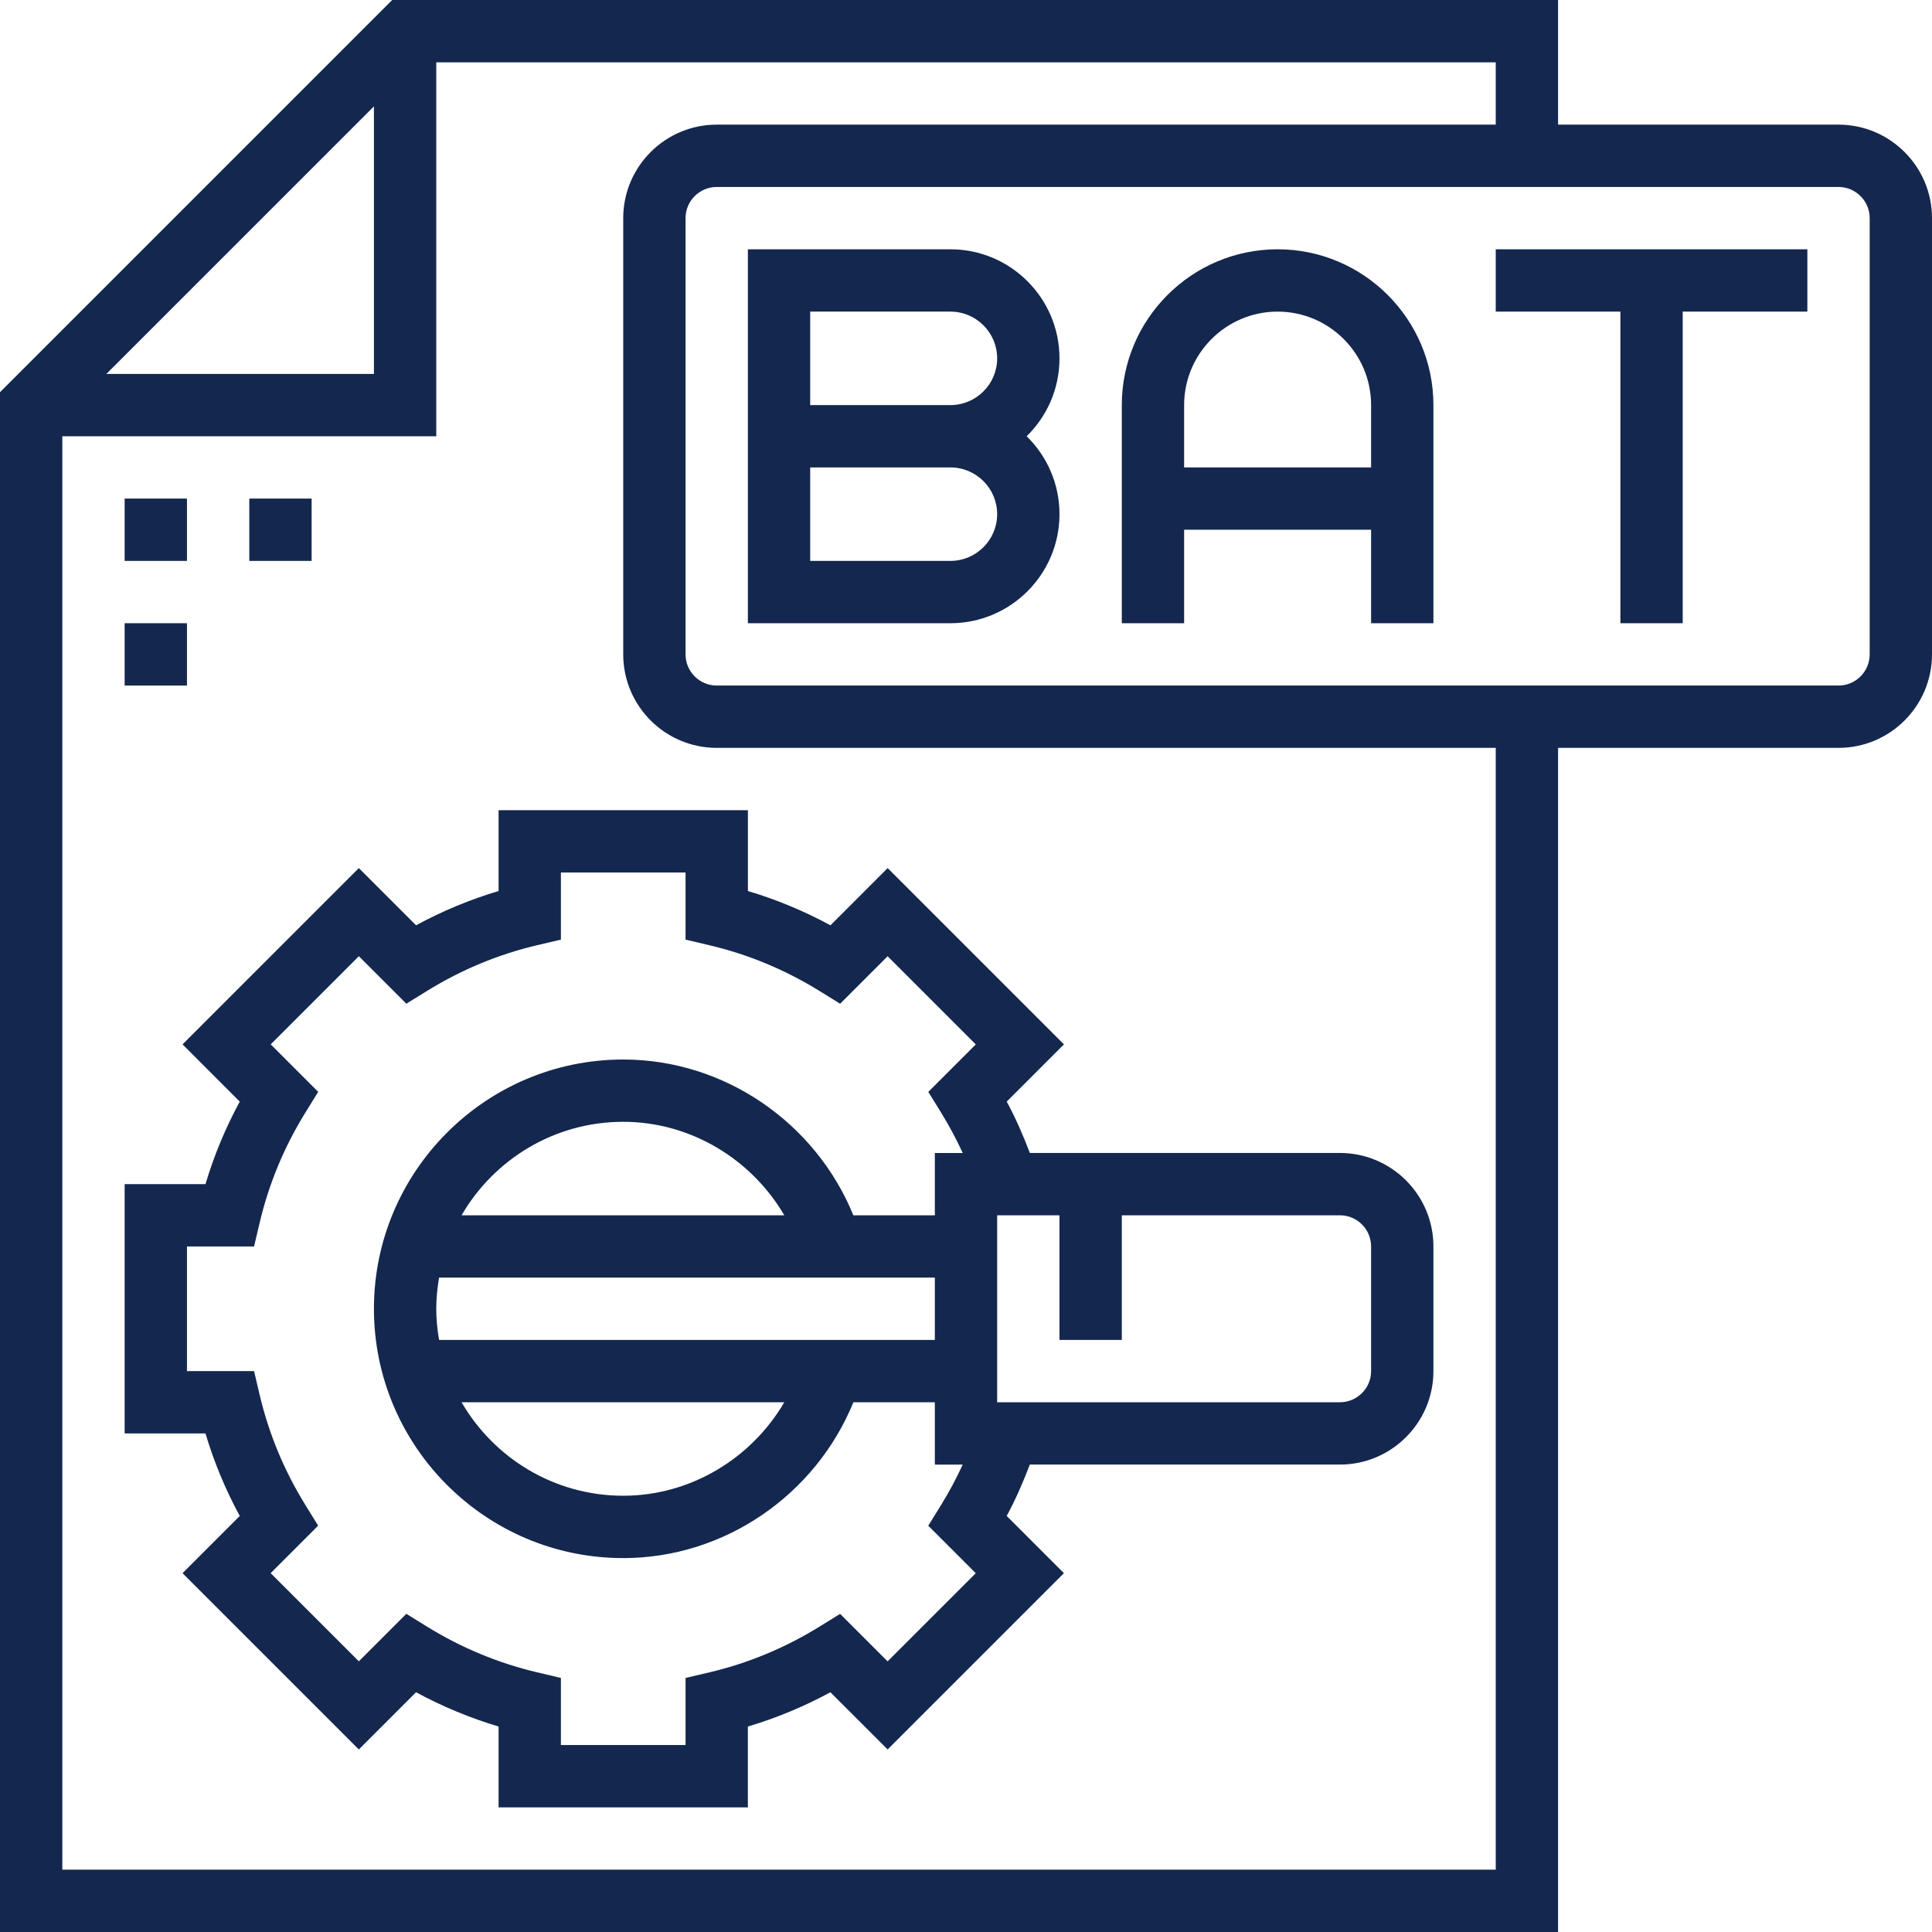
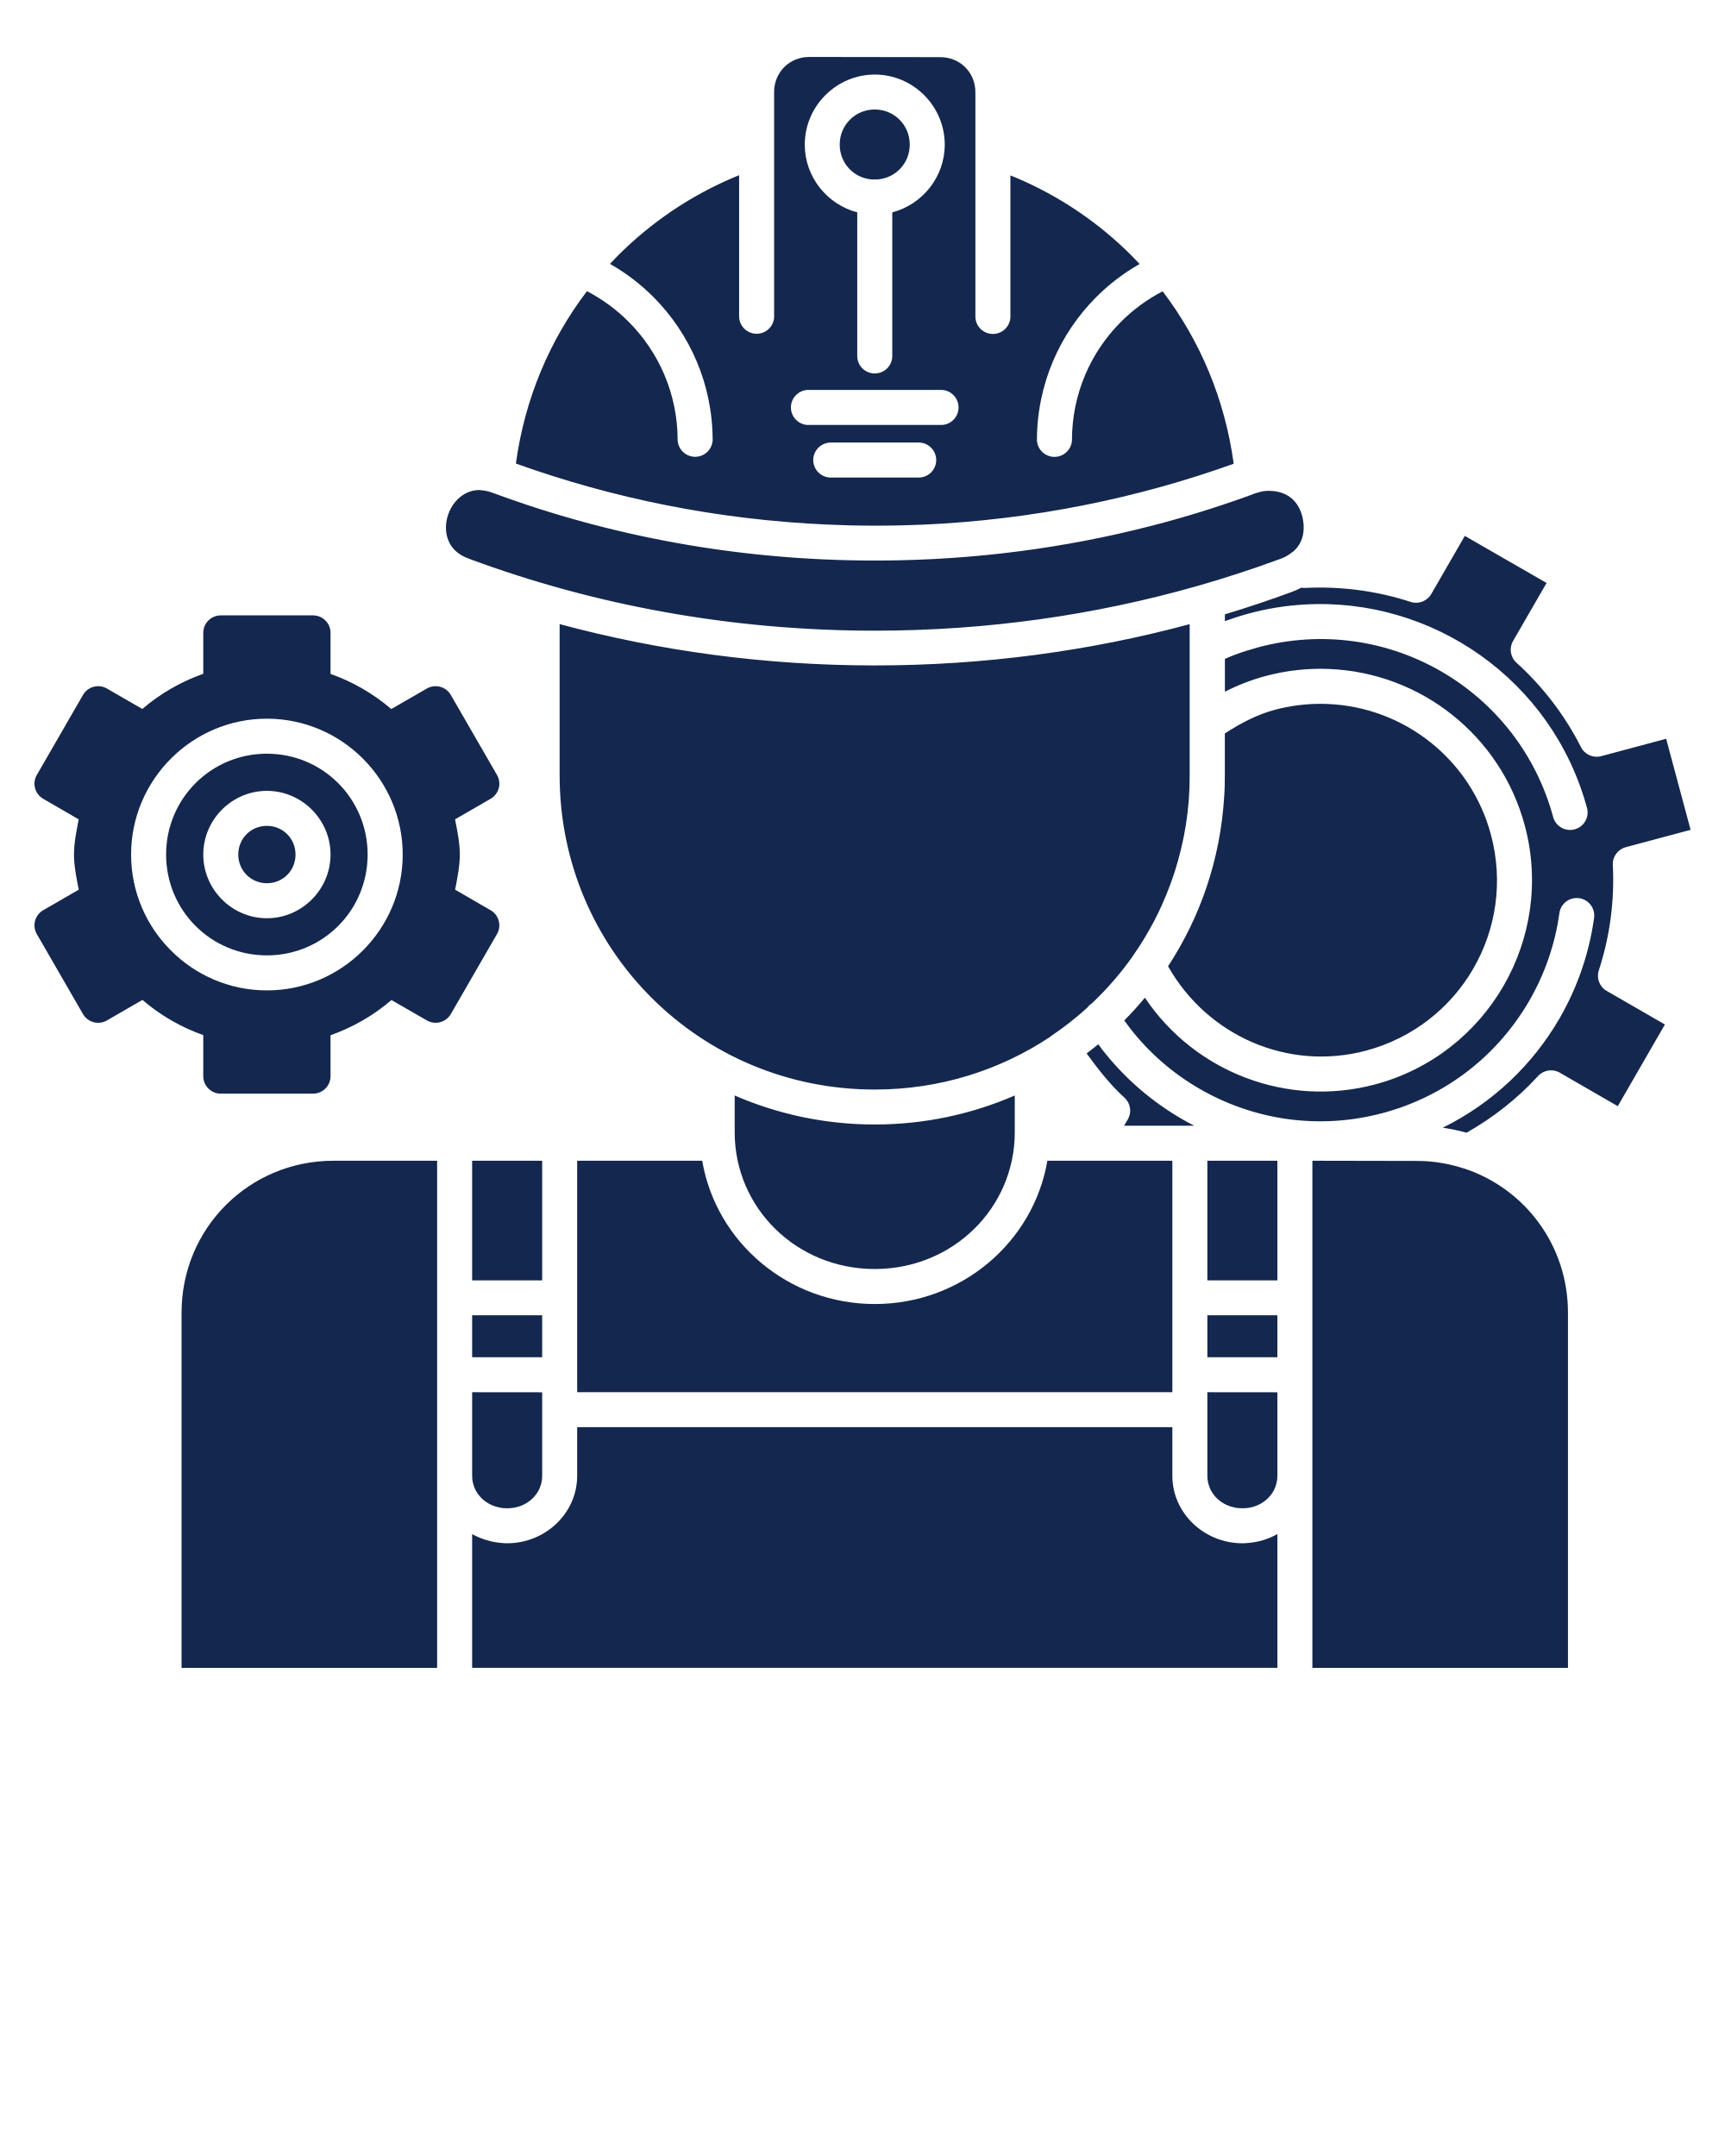
- <svg xmlns="http://www.w3.org/2000/svg" version="1.1" id="Layer_1" x="0px" y="0px" viewBox="0 0 496 496" style="enable-background:new 0 0 496 496; fill: #14274e;" xml:space="preserve">
-   <g>
-     <g>
-       <g>
-         <path d="M472,32h-72V0H100.688L0,100.688V496h400V192h72c13.232,0,24-10.768,24-24V56C496,42.768,485.232,32,472,32z M96,27.312     V96H27.312L96,27.312z M384,480H16V112h96V16h272v16H184c-13.232,0-24,10.768-24,24v112c0,13.232,10.768,24,24,24h200V480z      M480,168c0,4.408-3.592,8-8,8H184c-4.408,0-8-3.592-8-8V56c0-4.408,3.592-8,8-8h288c4.408,0,8,3.592,8,8V168z" />
-         <rect x="32" y="128" width="16" height="16" />
-         <rect x="64" y="128" width="16" height="16" />
-         <rect x="32" y="160" width="16" height="16" />
-         <path d="M244,64h-52v96h52c15.44,0,28-12.56,28-28c0-7.832-3.224-14.912-8.424-20c5.2-5.088,8.424-12.168,8.424-20     C272,76.56,259.44,64,244,64z M244,144h-36v-24h36c6.616,0,12,5.384,12,12C256,138.616,250.616,144,244,144z M244,104h-36V80h36     c6.616,0,12,5.384,12,12C256,98.616,250.616,104,244,104z" />
-         <path d="M328,64c-22.056,0-40,17.944-40,40v56h16v-24h48v24h16v-56C368,81.944,350.056,64,328,64z M352,120h-48v-16     c0-13.232,10.768-24,24-24s24,10.768,24,24V120z" />
-         <polygon points="384,80 416,80 416,160 432,160 432,80 464,80 464,64 384,64    " />
-         <path d="M128,208v20.752c-7.336,2.184-14.432,5.136-21.192,8.8L92.12,222.864L46.864,268.12l14.688,14.688     c-3.664,6.76-6.608,13.848-8.8,21.192H32v64h20.752c2.184,7.344,5.136,14.432,8.8,21.192L46.864,403.88l45.256,45.256     l14.688-14.688c6.76,3.664,13.856,6.608,21.192,8.8V464h64v-20.752c7.344-2.184,14.432-5.136,21.192-8.8l14.688,14.688     l45.256-45.256l-14.688-14.688c2.304-4.256,4.216-8.688,5.944-13.192H344c13.232,0,24-10.768,24-24v-32c0-13.232-10.768-24-24-24     h-79.6c-1.728-4.504-3.648-8.944-5.944-13.192l14.688-14.688l-45.256-45.256L213.2,237.552c-6.76-3.664-13.848-6.608-21.192-8.8     V208H128z M256,312h16v32h16v-32h56c4.408,0,8,3.592,8,8v32c0,4.408-3.592,8-8,8h-88V312z M210.304,254.36l5.384,3.328     l12.192-12.192l22.632,22.632L238.32,280.32l3.328,5.384c2.048,3.32,3.88,6.768,5.512,10.304H240v16h-20.912     c-9.704-23.768-33.072-40-59.088-40c-35.288,0-64,28.712-64,64c0,35.288,28.712,64,64,64c26.016,0,49.384-16.232,59.088-40H240     v16h7.152c-1.624,3.536-3.456,6.984-5.512,10.304l-3.328,5.384l12.192,12.192l-22.632,22.632l-12.192-12.192l-5.384,3.328     c-8.744,5.4-18.216,9.336-28.144,11.68l-6.152,1.44V448h-32v-17.224l-6.16-1.456c-9.928-2.344-19.4-6.28-28.144-11.68     l-5.384-3.328L92.12,426.504l-22.632-22.632L81.68,391.68l-3.328-5.384c-5.4-8.744-9.336-18.216-11.68-28.144L65.224,352H48v-32     h17.224l1.456-6.16c2.344-9.928,6.28-19.4,11.68-28.144l3.328-5.384L69.496,268.12l22.632-22.632l12.192,12.192l5.384-3.328     c8.744-5.4,18.216-9.336,28.144-11.68l6.152-1.448V224h32v17.224l6.16,1.456C192.088,245.024,201.56,248.96,210.304,254.36z      M112.72,344c-0.44-2.608-0.72-5.272-0.72-8c0-2.728,0.28-5.392,0.72-8H240v16H112.72z M201.352,360     c-8.464,14.48-24.128,24-41.352,24c-17.72,0-33.192-9.68-41.504-24H201.352z M118.496,312c8.312-14.32,23.784-24,41.504-24     c17.224,0,32.888,9.52,41.352,24H118.496z" />
-       </g>
-     </g>
+ <svg xmlns="http://www.w3.org/2000/svg" style="fill: #" viewBox="0 0 26.458 33.073" version="1.1" x="0px" y="0px">
+   <g transform="translate(131.0298,-196.7083)">
+     <path d="m -118.619,197.582 v 0 c -0.302,0 -0.537,0.235 -0.537,0.538 v 3.424 a 0.269,0.268 0 1 1 -0.537,0 v -2.148 c -0.029,0.013 -0.059,0.023 -0.087,0.036 -0.666,0.282 -1.266,0.691 -1.771,1.196 -0.042,0.042 -0.082,0.085 -0.123,0.128 0.244,0.139 0.467,0.309 0.664,0.506 0.562,0.563 0.911,1.343 0.911,2.201 a 0.269,0.269 0 0 1 -0.537,0 c 0,-0.713 -0.288,-1.355 -0.754,-1.821 -0.186,-0.187 -0.401,-0.344 -0.637,-0.467 -0.574,0.753 -0.956,1.658 -1.09,2.644 1.482,0.533 3.089,0.862 4.777,0.936 4.8e-4,0 4.8e-4,0 9.5e-4,0 0.121,0.006 0.242,0.008 0.363,0.013 0.121,0.002 0.243,0.004 0.365,0.004 0.124,0 0.247,-0.001 0.369,-0.004 0.106,-0.002 0.212,-0.006 0.317,-0.01 0.014,-6.4e-4 0.028,-8e-4 0.042,-0.001 1.687,-0.074 3.294,-0.403 4.776,-0.935 -0.134,-0.986 -0.516,-1.892 -1.09,-2.645 -0.236,0.122 -0.451,0.28 -0.638,0.467 -0.466,0.466 -0.753,1.108 -0.753,1.821 a 0.269,0.268 0 0 1 -0.537,0 c 0,-0.858 0.348,-1.638 0.911,-2.201 0.197,-0.197 0.42,-0.367 0.664,-0.506 -0.04,-0.043 -0.081,-0.086 -0.123,-0.128 -0.504,-0.505 -1.104,-0.913 -1.771,-1.195 -0.029,-0.013 -0.059,-0.024 -0.088,-0.036 v 2.148 a 0.269,0.268 0 1 1 -0.537,0 v -3.424 c 0,-0.303 -0.235,-0.538 -0.537,-0.538 z m 1.006,0.27 c 0.59,-2e-5 1.074,0.484 1.074,1.075 0,0.497 -0.344,0.918 -0.805,1.039 v 2.187 a 0.269,0.268 0 1 1 -0.537,0 v -2.187 c -0.461,-0.121 -0.805,-0.542 -0.805,-1.039 0,-0.59 0.484,-1.075 1.074,-1.075 z m 0,0.536 c -0.299,0 -0.537,0.238 -0.537,0.538 0,0.29 0.221,0.52 0.505,0.536 a 0.269,0.268 0 0 1 0.028,-0.002 0.269,0.268 0 0 1 0.035,0.002 c 0.285,-0.017 0.506,-0.246 0.506,-0.536 0,-0.301 -0.238,-0.538 -0.537,-0.538 z m -1.033,4.302 h 2.066 a 0.269,0.269 0 0 1 0,0.537 h -2.066 a 0.269,0.269 0 0 1 0,-0.537 z m 0.358,0.807 a 0.269,0.268 0 0 1 0.003,0 h 1.345 a 0.269,0.268 0 0 1 0.001,0 0.269,0.268 0 1 1 -0.001,0.537 h -1.345 a 0.269,0.268 0 1 1 -0.003,-0.537 z m -5.375,0.729 c -0.014,-6.3e-4 -0.027,-4.8e-4 -0.041,0 v 0 0 c -0.071,0.004 -0.133,0.024 -0.189,0.054 -0.114,0.06 -0.208,0.174 -0.258,0.308 -0.05,0.134 -0.052,0.282 -0.005,0.402 0.047,0.12 0.135,0.223 0.327,0.292 l 10e-4,4.5e-4 0.001,4.5e-4 c 1.913,0.709 4.013,1.1 6.215,1.1 1.723,0 3.384,-0.24 4.941,-0.684 0.105,-0.03 0.209,-0.061 0.313,-0.092 0.01,-0.004 0.021,-0.006 0.031,-0.01 0.095,-0.029 0.189,-0.059 0.282,-0.089 0.033,-0.01 0.066,-0.022 0.099,-0.033 0.074,-0.024 0.147,-0.049 0.22,-0.074 0.11,-0.038 0.219,-0.077 0.328,-0.117 l 0.002,-7.7e-4 0.002,-4.7e-4 a 0.269,0.268 0 0 1 4.5e-4,0 c 0.073,-0.026 0.13,-0.06 0.178,-0.099 a 0.269,0.268 0 0 1 0.029,-0.021 c 0.138,-0.126 0.174,-0.302 0.143,-0.478 -0.042,-0.244 -0.201,-0.447 -0.528,-0.447 -0.047,-4e-5 -0.094,0.006 -0.139,0.019 l -0.015,0.004 c -0.008,0.002 -0.013,0.004 -0.019,0.006 -0.007,0.002 -0.014,0.004 -0.021,0.006 l -0.002,7.7e-4 -0.002,4.7e-4 c -0.448,0.166 -0.908,0.314 -1.378,0.442 -1.292,0.352 -2.66,0.556 -4.078,0.587 -0.129,0.002 -0.258,0.004 -0.388,0.004 -2.075,0 -4.049,-0.369 -5.843,-1.033 l -0.001,-4.5e-4 -0.002,-4.7e-4 c -0.021,-0.008 -0.042,-0.015 -0.061,-0.021 l -0.01,-0.002 c -0.049,-0.015 -0.094,-0.021 -0.136,-0.023 z m 15.101,0.703 -0.515,0.892 a 0.269,0.268 0 0 1 -0.315,0.121 c -0.521,-0.17 -1.069,-0.242 -1.617,-0.215 a 0.269,0.268 0 0 1 -0.06,-0.004 c -0.045,0.024 -0.092,0.045 -0.143,0.064 -0.338,0.125 -0.681,0.24 -1.03,0.345 v 0.105 c 0.053,-0.019 0.106,-0.038 0.16,-0.056 0.069,-0.022 0.139,-0.043 0.209,-0.062 0.282,-0.076 0.565,-0.121 0.846,-0.137 1.965,-0.117 3.813,1.158 4.342,3.132 a 0.269,0.268 0 0 1 -0.519,0.139 c -0.53,-1.976 -2.554,-3.144 -4.53,-2.614 -0.062,0.017 -0.123,0.035 -0.183,0.054 -0.06,0.019 -0.12,0.04 -0.178,0.062 -0.05,0.019 -0.099,0.04 -0.147,0.061 v 0.503 c 0.199,-0.101 0.409,-0.183 0.626,-0.241 a 0.269,0.268 0 0 1 4.5e-4,0 c 0.314,-0.084 0.639,-0.121 0.964,-0.108 1.42,0.054 2.642,1.029 3.009,2.401 0.463,1.727 -0.566,3.509 -2.294,3.972 a 0.269,0.268 0 0 1 -4.8e-4,0 c -1.353,0.361 -2.77,-0.191 -3.532,-1.33 -0.1,0.121 -0.206,0.237 -0.316,0.349 0.029,0.041 0.059,0.081 0.089,0.121 0.295,0.379 0.66,0.694 1.07,0.93 0.82,0.473 1.819,0.634 2.807,0.369 0.988,-0.265 1.772,-0.903 2.246,-1.723 0.237,-0.41 0.395,-0.865 0.461,-1.34 a 0.269,0.268 0 0 1 0.273,-0.235 0.269,0.268 0 0 1 0.259,0.309 c -0.076,0.545 -0.257,1.066 -0.528,1.535 -0.41,0.71 -1.027,1.302 -1.792,1.679 0.124,0.019 0.246,0.044 0.365,0.077 0.408,-0.232 0.779,-0.522 1.096,-0.869 a 0.269,0.268 0 0 1 0.333,-0.052 l 0.89,0.514 0.723,-1.253 -0.893,-0.515 a 0.269,0.268 0 0 1 -0.121,-0.315 c 0.17,-0.521 0.243,-1.069 0.215,-1.617 a 0.269,0.268 0 0 1 0.199,-0.273 l 0.994,-0.266 -0.375,-1.397 -0.997,0.267 a 0.269,0.268 0 0 1 -0.309,-0.138 c -0.248,-0.489 -0.584,-0.928 -0.99,-1.296 a 0.269,0.268 0 0 1 -0.052,-0.333 l 0.514,-0.89 z m -19.082,1.219 a 0.269,0.268 0 0 0 -0.268,0.268 v 0.628 c -0.343,0.122 -0.658,0.303 -0.935,0.54 l -0.543,-0.314 a 0.269,0.268 0 0 0 -0.367,0.099 l -0.708,1.227 a 0.269,0.268 0 0 0 0.098,0.366 l 0.544,0.315 c -0.034,0.178 -0.071,0.357 -0.072,0.539 a 0.269,0.268 0 0 0 0,0.002 c 9.3e-4,0.182 0.038,0.36 0.073,0.538 l -0.545,0.315 a 0.269,0.268 0 0 0 -0.098,0.366 l 0.708,1.227 a 0.269,0.268 0 0 0 0.367,0.098 l 0.545,-0.315 c 0.276,0.237 0.59,0.418 0.933,0.54 v 0.63 a 0.269,0.268 0 0 0 0.268,0.268 h 1.416 a 0.269,0.268 0 0 0 0.268,-0.268 v -0.628 c 0.343,-0.122 0.658,-0.303 0.935,-0.54 l 0.543,0.313 a 0.269,0.268 0 0 0 0.367,-0.098 l 0.708,-1.227 a 0.269,0.268 0 0 0 -0.098,-0.366 l -0.544,-0.315 c 0.034,-0.178 0.071,-0.357 0.072,-0.539 a 0.269,0.268 0 0 0 0,-0.002 c -9.3e-4,-0.182 -0.038,-0.36 -0.073,-0.538 l 0.545,-0.315 a 0.269,0.268 0 0 0 0.098,-0.366 l -0.708,-1.227 a 0.269,0.268 0 0 0 -0.367,-0.099 l -0.546,0.315 c -0.276,-0.236 -0.59,-0.418 -0.932,-0.539 v -0.63 a 0.269,0.268 0 0 0 -0.268,-0.268 z m 5.198,0.138 v 2.315 c 0,2.675 2.151,4.821 4.833,4.821 0.997,0 1.92,-0.297 2.687,-0.806 a 0.269,0.268 0 0 1 0.024,-0.019 c 0.194,-0.131 0.377,-0.275 0.549,-0.431 a 0.269,0.268 0 0 1 0.075,-0.07 c 0.228,-0.217 0.436,-0.455 0.618,-0.713 a 0.269,0.268 0 0 1 0.002,-0.004 c 0.034,-0.048 0.066,-0.096 0.098,-0.145 0.002,-0.004 0.005,-0.008 0.008,-0.013 0.03,-0.046 0.059,-0.092 0.087,-0.14 0.002,-0.004 0.004,-0.006 0.006,-0.01 0.091,-0.152 0.174,-0.31 0.248,-0.473 0.001,-0.004 0.003,-0.006 0.004,-0.01 0.022,-0.049 0.043,-0.099 0.064,-0.149 0.003,-0.008 0.007,-0.015 0.009,-0.023 0.02,-0.048 0.038,-0.097 0.057,-0.146 0.002,-0.006 0.005,-0.013 0.007,-0.019 0.04,-0.109 0.075,-0.22 0.107,-0.333 0.003,-0.013 0.006,-0.023 0.009,-0.035 0.012,-0.044 0.024,-0.089 0.035,-0.134 0.004,-0.015 0.007,-0.028 0.01,-0.043 0.01,-0.043 0.02,-0.087 0.029,-0.131 0.003,-0.015 0.006,-0.028 0.009,-0.042 0.011,-0.056 0.021,-0.113 0.03,-0.17 4.7e-4,-0.001 4.7e-4,-0.002 6.3e-4,-0.004 0.009,-0.057 0.017,-0.115 0.024,-0.173 0.002,-0.015 0.004,-0.031 0.005,-0.046 0.005,-0.043 0.009,-0.087 0.013,-0.131 0.002,-0.019 0.003,-0.036 0.004,-0.054 0.003,-0.043 0.005,-0.086 0.007,-0.129 7.7e-4,-0.015 0.002,-0.031 0.002,-0.047 2e-5,-0.002 0,-0.004 0,-0.006 0.002,-0.059 0.003,-0.117 0.003,-0.177 v -0.805 a 0.269,0.268 0 0 1 0,-0.004 v -1.504 c -1.53,0.412 -3.153,0.633 -4.831,0.633 -1.68,0 -3.303,-0.222 -4.834,-0.634 z m 11.67,1.219 c -0.237,0 -0.473,0.031 -0.702,0.092 -0.275,0.074 -0.527,0.208 -0.765,0.363 v 0.641 c 0,0.052 -9.3e-4,0.103 -0.002,0.154 -4.8e-4,0.013 -7.7e-4,0.023 -0.001,0.035 0,0.008 -6e-4,0.019 -9.2e-4,0.028 -0.001,0.032 -0.003,0.064 -0.005,0.096 -4.8e-4,0.008 -9.5e-4,0.017 -0.002,0.026 -0.059,0.953 -0.367,1.838 -0.86,2.591 0.604,1.068 1.84,1.613 3.038,1.294 1.447,-0.388 2.302,-1.867 1.914,-3.314 -0.307,-1.147 -1.324,-1.958 -2.511,-2.004 -0.034,-0.001 -0.068,-0.002 -0.102,-0.002 z m -16.16,0.228 c 1.147,0 2.083,0.936 2.083,2.084 0,1.148 -0.935,2.084 -2.083,2.084 -1.147,0 -2.083,-0.936 -2.083,-2.084 0,-1.147 0.936,-2.084 2.083,-2.084 z m 0,0.537 c -0.857,0 -1.546,0.689 -1.546,1.547 0,0.858 0.689,1.547 1.546,1.547 0.857,0 1.545,-0.689 1.545,-1.547 0,-0.858 -0.689,-1.547 -1.545,-1.547 z m 0,0.57 c 0.536,0 0.976,0.441 0.976,0.977 0,0.536 -0.44,0.977 -0.976,0.977 -0.536,0 -0.976,-0.441 -0.976,-0.977 0,-0.536 0.44,-0.977 0.976,-0.977 z m 0,0.537 c -0.246,0 -0.439,0.193 -0.439,0.44 0,0.246 0.194,0.44 0.439,0.44 0.246,0 0.439,-0.193 0.439,-0.44 0,-0.246 -0.194,-0.44 -0.439,-0.44 z m 12.752,3.35 c -0.059,0.049 -0.118,0.095 -0.179,0.141 0.176,0.241 0.359,0.478 0.58,0.678 a 0.269,0.268 0 0 1 0.052,0.333 l -0.057,0.098 h 1.004 0.071 c -0.062,-0.032 -0.123,-0.065 -0.183,-0.1 -0.469,-0.271 -0.887,-0.631 -1.225,-1.065 -0.022,-0.028 -0.042,-0.057 -0.064,-0.086 z m -5.577,0.786 v 0.563 c 0,1.165 0.951,2.099 2.148,2.099 1.197,0 2.148,-0.934 2.148,-2.099 v -0.563 c -0.658,0.286 -1.384,0.445 -2.148,0.445 -0.764,0 -1.491,-0.159 -2.148,-0.445 z m -6.152,1.001 c -1.297,0 -2.332,1.035 -2.332,2.331 v 5.449 h 3.92 v -2.946 -1.551 -1.18 -2.103 z m 2.125,0 v 1.835 h 1.074 v -1.835 z m 1.611,0 v 2.103 1.18 0.268 h 9.129 v -3.551 h -1.917 c -0.213,1.249 -1.319,2.198 -2.647,2.198 -1.328,0 -2.435,-0.949 -2.647,-2.198 z m 9.666,0 v 1.835 h 1.074 v -1.835 z m 1.611,0 v 2.103 1.18 1.551 2.946 h 3.92 v -5.449 c 0,-1.033 -0.659,-1.9 -1.583,-2.209 a 0.269,0.268 0 0 1 -0.016,-0.004 c -0.137,-0.045 -0.28,-0.078 -0.428,-0.097 -0.012,-0.002 -0.024,-0.002 -0.035,-0.004 -0.019,-0.002 -0.038,-0.004 -0.057,-0.006 -0.021,-0.002 -0.042,-0.004 -0.063,-0.004 -0.014,-9.5e-4 -0.028,-0.002 -0.043,-0.002 -0.036,-0.002 -0.072,-0.002 -0.108,-0.002 z m -12.888,2.371 v 0.643 h 1.074 v -0.643 z m 11.277,0 v 0.643 h 1.074 v -0.643 z m -11.277,1.18 v 1.282 c 0,0.222 0.15,0.412 0.373,0.475 v 0 c 0.017,0.004 0.035,0.008 0.052,0.013 0.018,0.004 0.036,0.006 0.055,0.008 0.019,0.002 0.038,0.002 0.057,0.002 0.019,0 0.038,-0.001 0.057,-0.002 0.112,-0.01 0.211,-0.051 0.29,-0.112 0.052,-0.041 0.096,-0.091 0.128,-0.147 0.04,-0.07 0.062,-0.151 0.062,-0.236 v -1.282 z m 11.277,0 v 0.268 1.014 c 0,0.222 0.15,0.412 0.373,0.475 v 0 c 0.017,0.004 0.035,0.008 0.052,0.013 0.018,0.004 0.036,0.006 0.055,0.008 0.019,0.002 0.038,0.002 0.057,0.002 0.019,0 0.038,-0.001 0.057,-0.002 0.112,-0.01 0.211,-0.051 0.29,-0.112 0.118,-0.091 0.19,-0.23 0.19,-0.383 v -1.282 z m -9.666,0.536 v 0.746 c 0,0.576 -0.49,1.035 -1.074,1.035 -0.028,0 -0.054,-10e-4 -0.081,-0.004 -0.164,-0.013 -0.319,-0.061 -0.456,-0.137 v 2.052 h 12.351 v -2.052 c -0.137,0.077 -0.292,0.125 -0.457,0.137 -0.026,0.002 -0.053,0.004 -0.08,0.004 -0.583,0 -1.074,-0.459 -1.074,-1.035 v -0.746 z" style="color:#000000;font-style:normal;font-variant:normal;font-weight:normal;font-stretch:normal;font-size:medium;line-height:normal;font-family:sans-serif;font-variant-ligatures:normal;font-variant-position:normal;font-variant-caps:normal;font-variant-numeric:normal;font-variant-alternates:normal;font-feature-settings:normal;text-indent:0;text-align:start;text-decoration:none;text-decoration-line:none;text-decoration-style:solid;text-decoration-color:#000000;letter-spacing:normal;word-spacing:normal;text-transform:none;writing-mode:lr-tb;direction:ltr;text-orientation:mixed;dominant-baseline:auto;baseline-shift:baseline;text-anchor:start;white-space:normal;shape-padding:0;clip-rule:nonzero;display:inline;overflow:visible;visibility:visible;opacity:1;isolation:auto;mix-blend-mode:normal;color-interpolation:sRGB;color-interpolation-filters:linearRGB;solid-color:#000000;solid-opacity:1;vector-effect:none;fill:#14274e;fill-opacity:1;fill-rule:nonzero;stroke:none;stroke-width:2.646;stroke-linecap:round;stroke-linejoin:miter;stroke-miterlimit:4;stroke-dasharray:none;stroke-dashoffset:0;stroke-opacity:1;color-rendering:auto;image-rendering:auto;shape-rendering:auto;text-rendering:auto;enable-background:accumulate" />
  </g>
-   <g>
- </g>
-   <g>
- </g>
-   <g>
- </g>
-   <g>
- </g>
-   <g>
- </g>
-   <g>
- </g>
-   <g>
- </g>
-   <g>
- </g>
-   <g>
- </g>
-   <g>
- </g>
-   <g>
- </g>
-   <g>
- </g>
-   <g>
- </g>
-   <g>
- </g>
-   <g>
- </g>
</svg>
